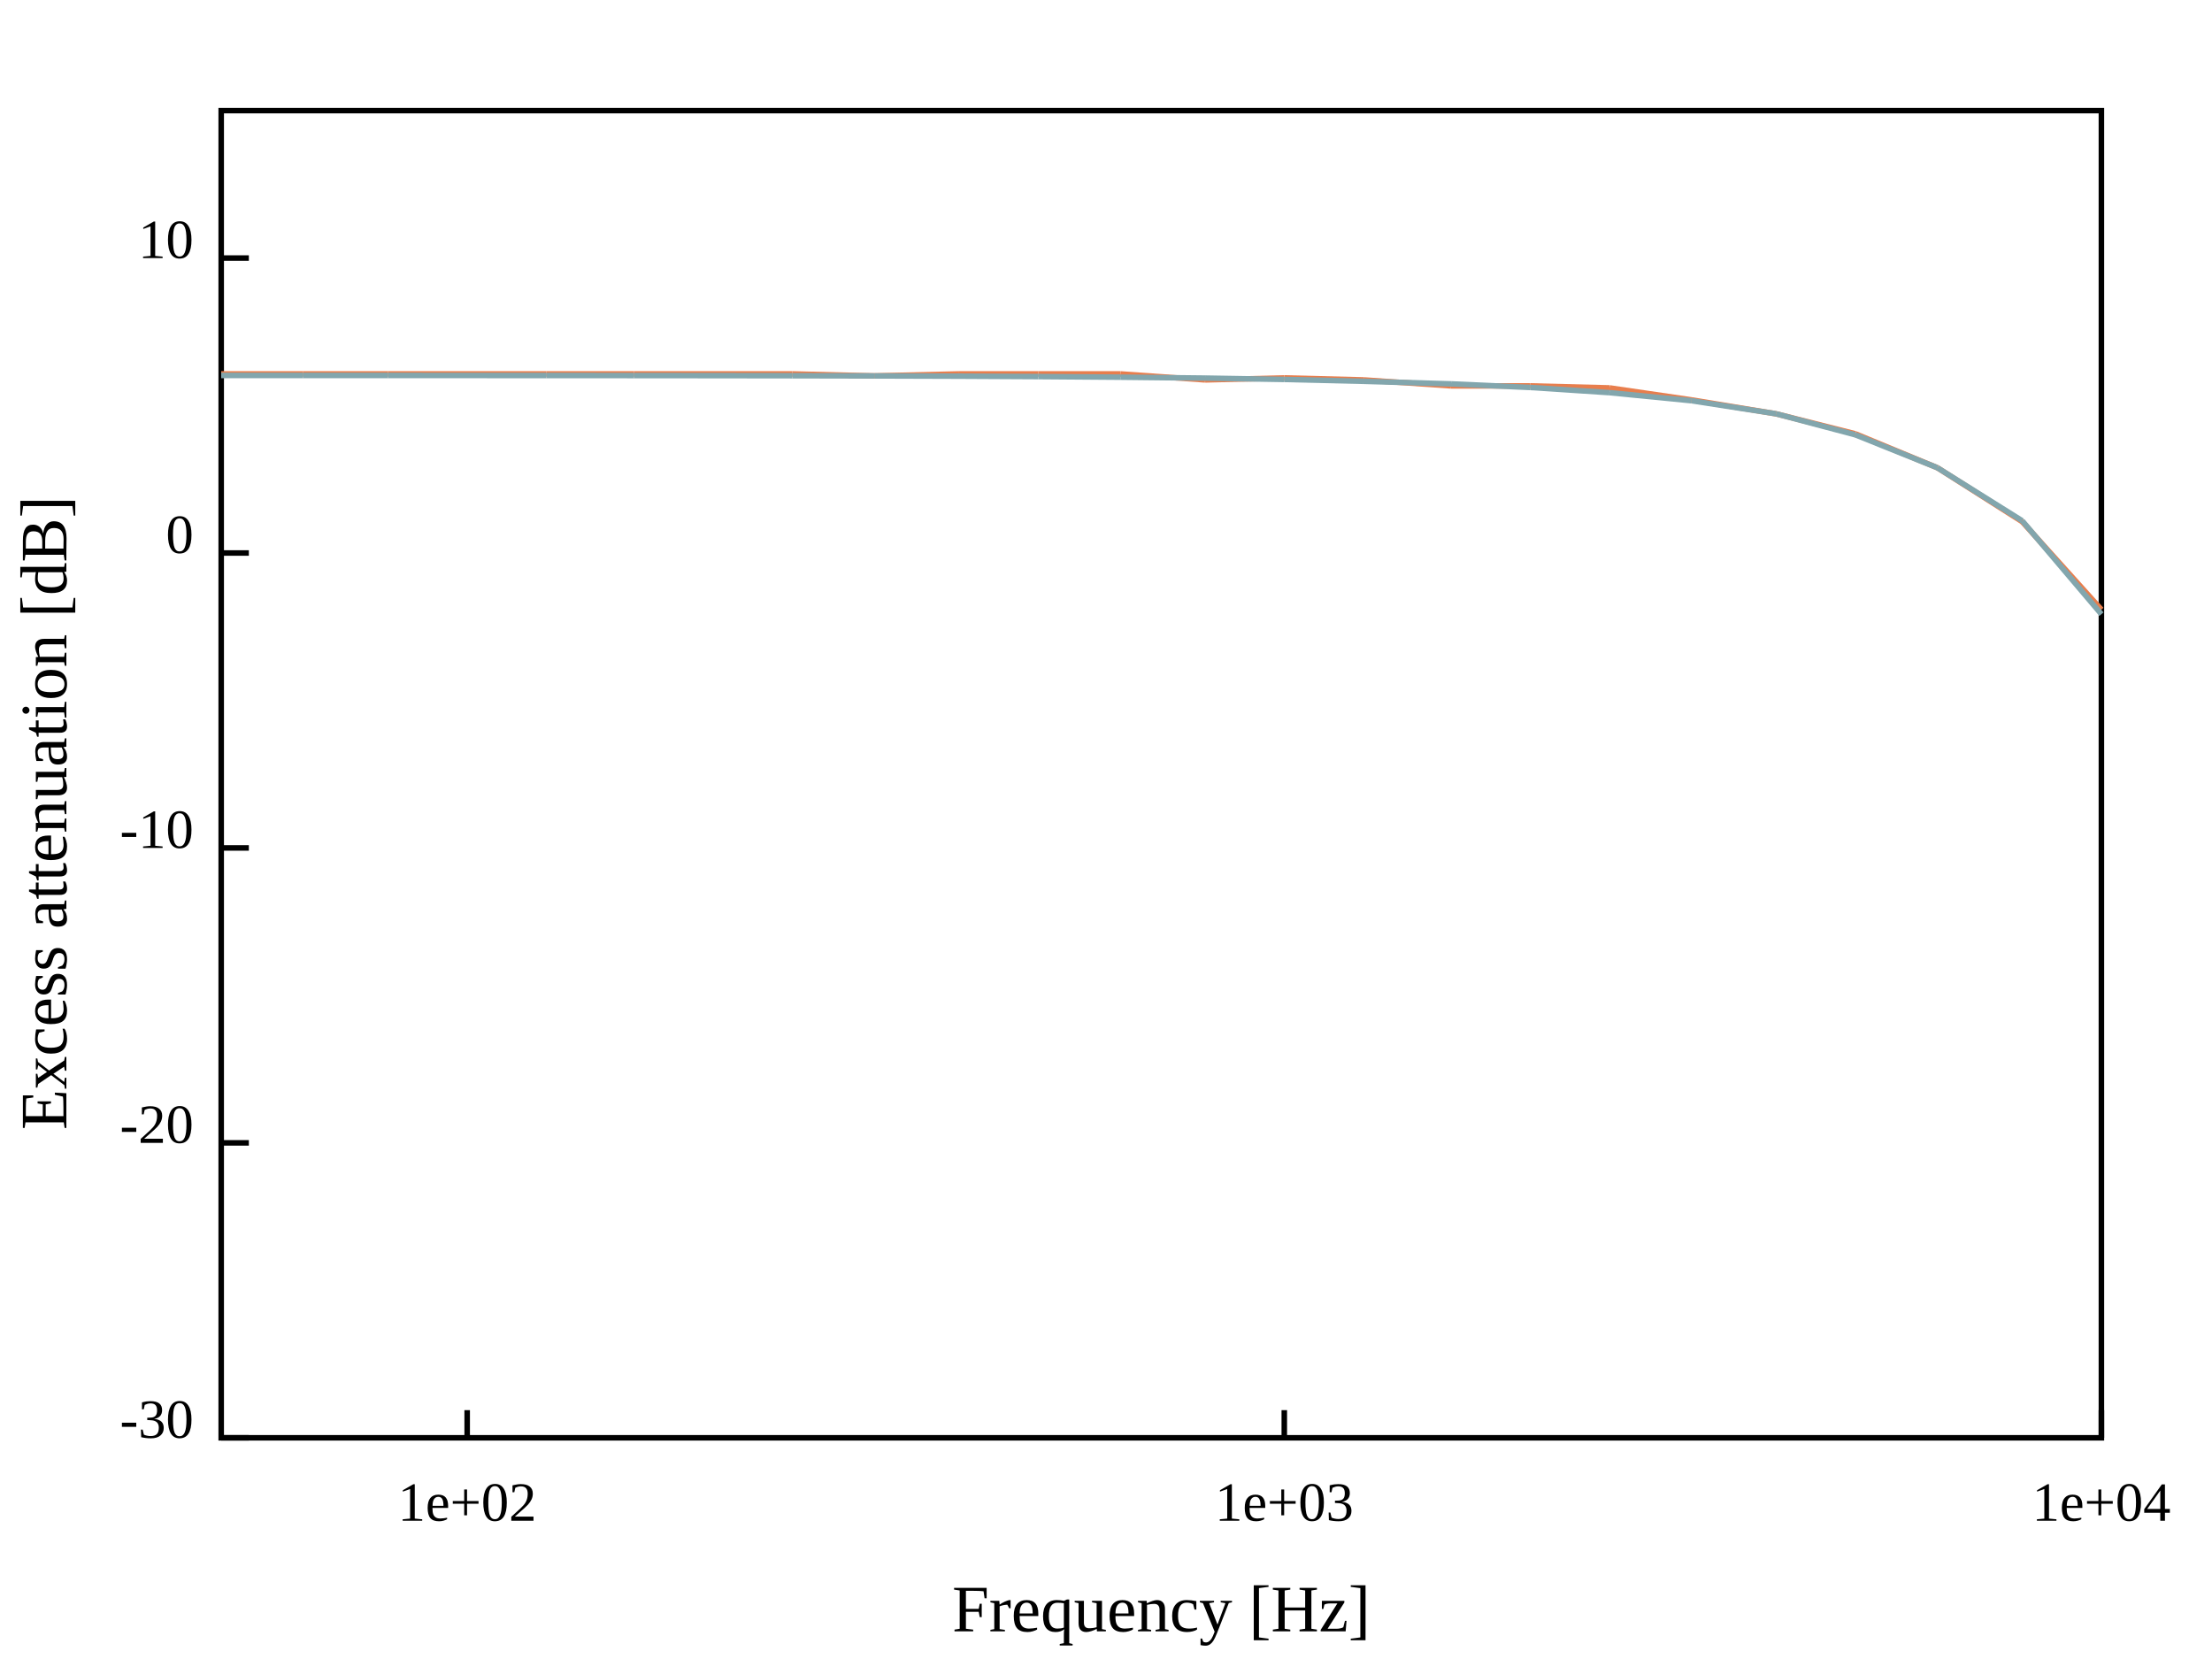
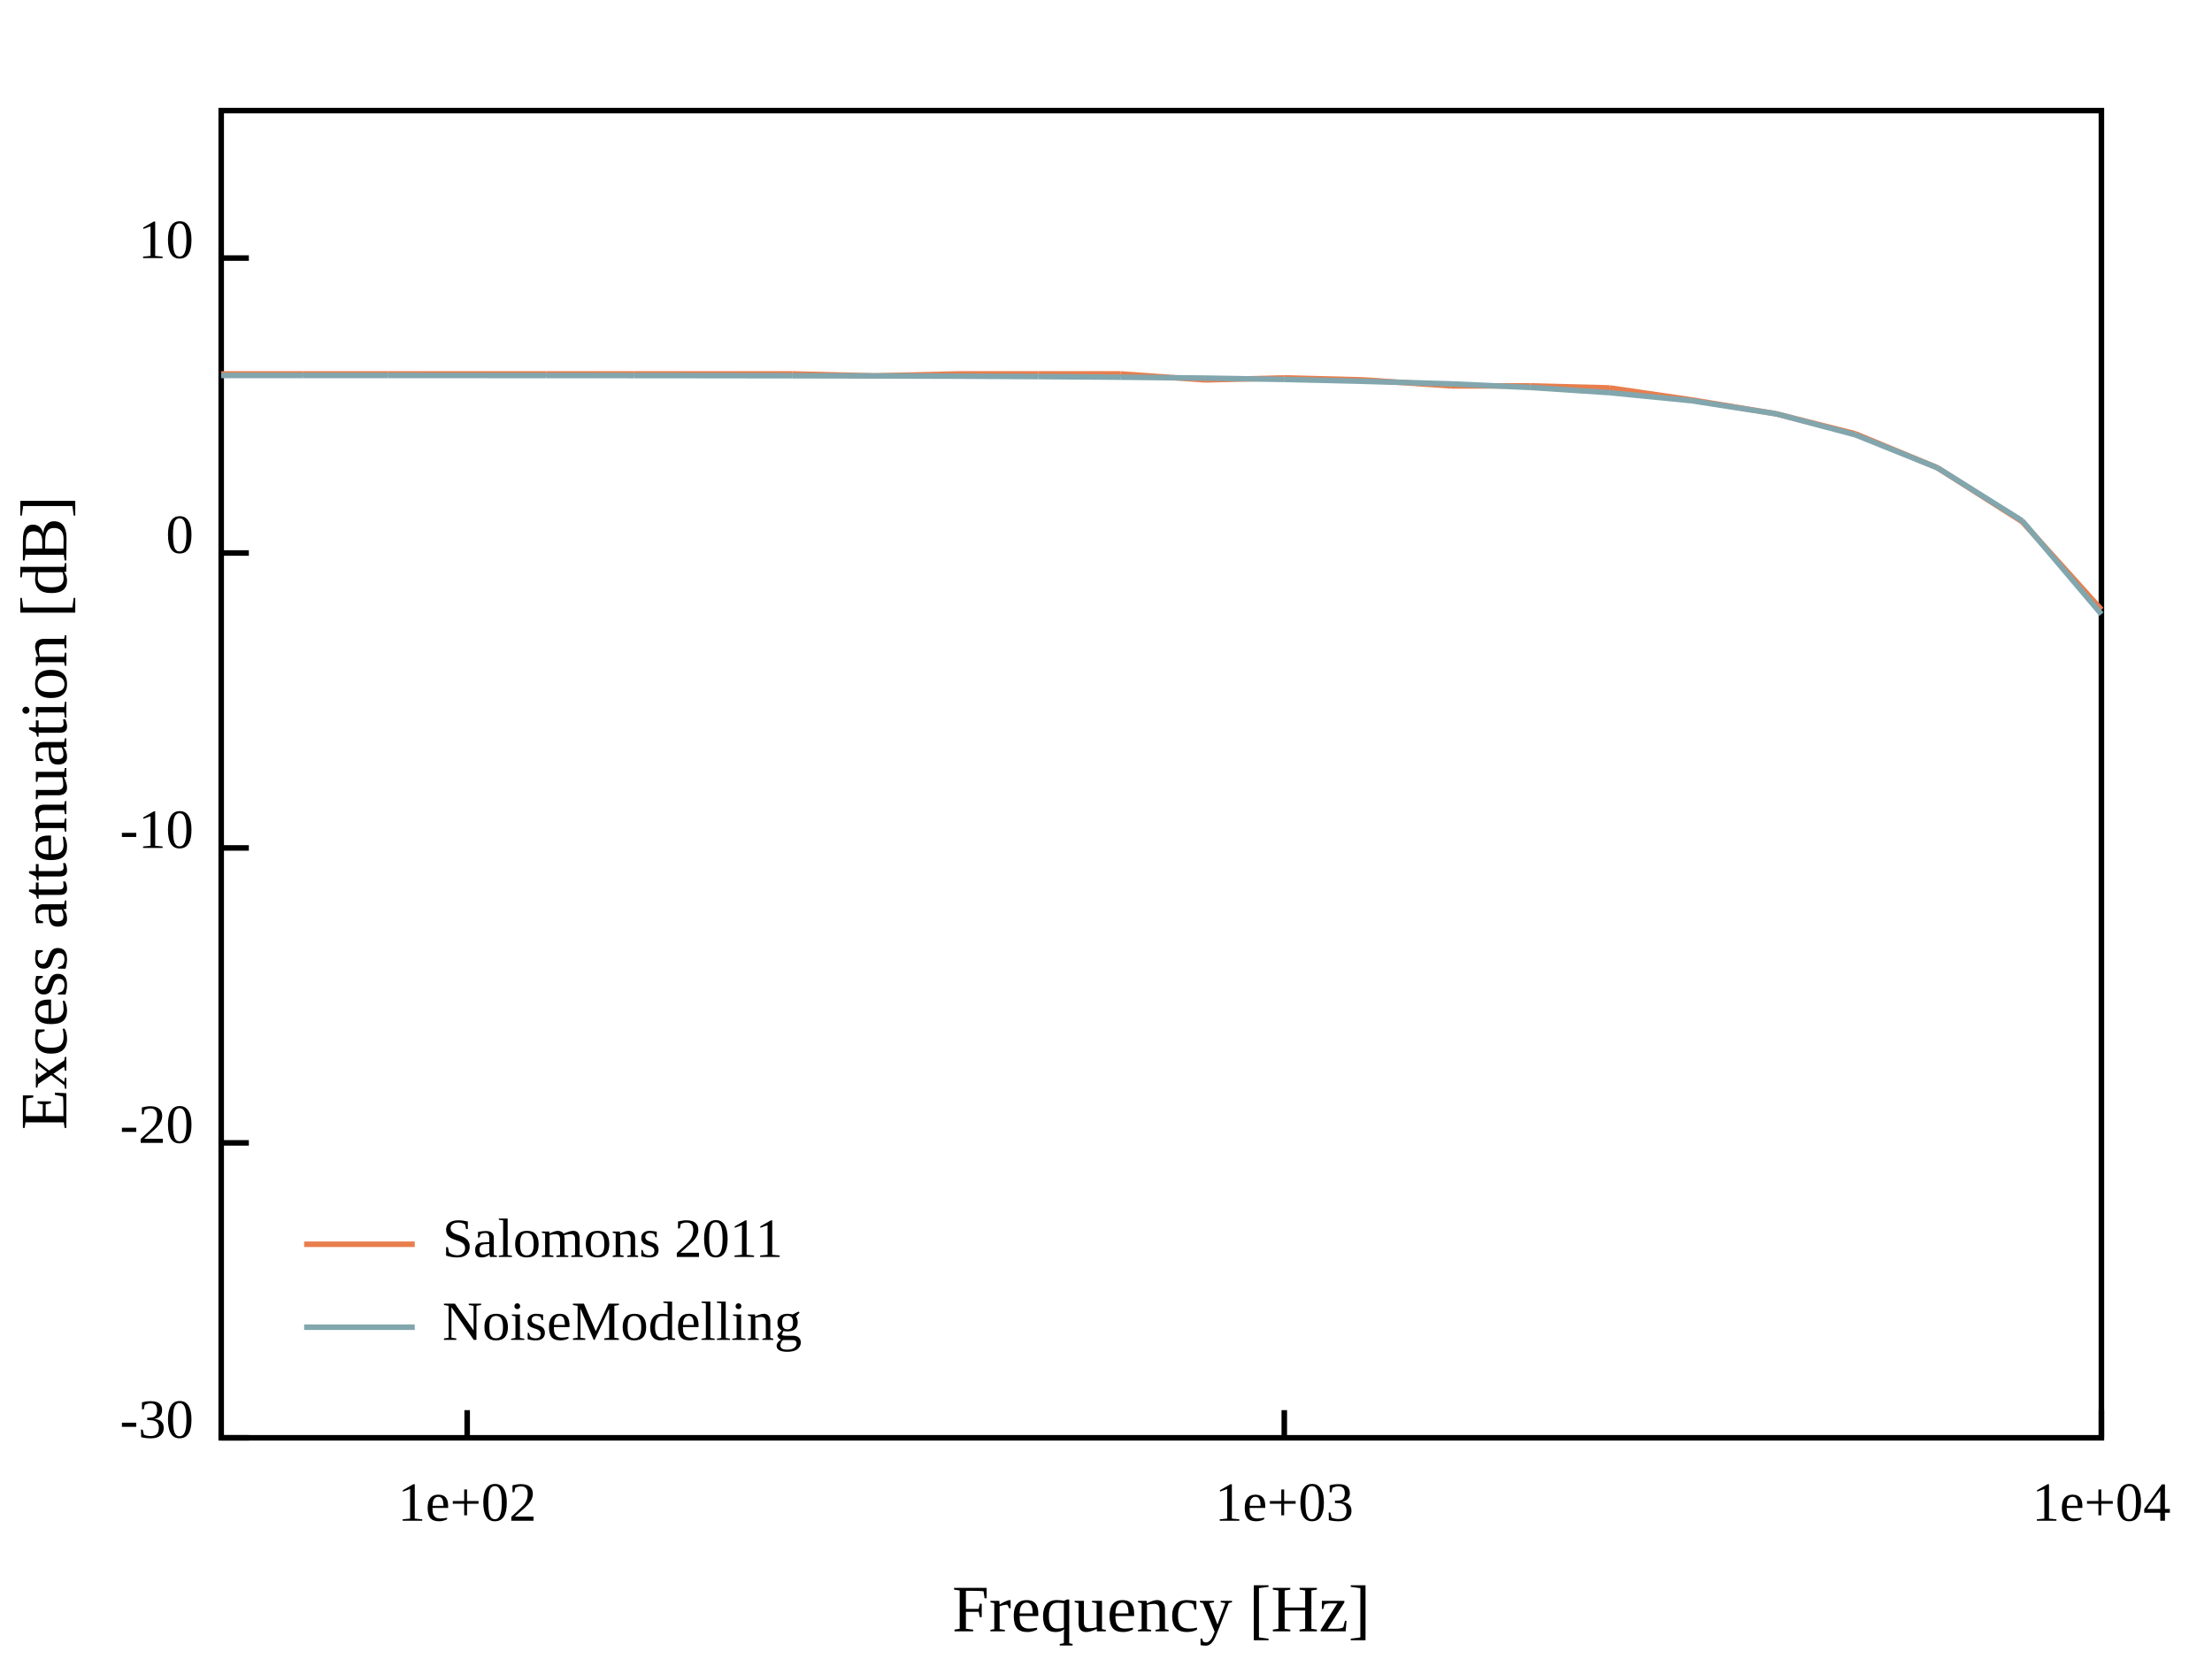
<svg height="300" width="400">
  <rect width="400" height="300" x="0" y="0" style="fill:white; stroke:none" />
  <rect width="340" height="240" x="40" y="20" style="fill:none; stroke-width:1;stroke:black" />
  <line x1="40" y1="260" x2="45" y2="260" style="fill:none; stroke-width:1; stroke:black" />
  <text x="35" y="260" text-anchor="end" style="stroke:none; fill:black; font-size:smaller">-30</text>
  <line x1="40" y1="206.667" x2="45" y2="206.667" style="fill:none; stroke-width:1; stroke:black" />
  <text x="35" y="206.667" text-anchor="end" style="stroke:none; fill:black; font-size:smaller">-20</text>
  <line x1="40" y1="153.333" x2="45" y2="153.333" style="fill:none; stroke-width:1; stroke:black" />
  <text x="35" y="153.333" text-anchor="end" style="stroke:none; fill:black; font-size:smaller">-10</text>
  <line x1="40" y1="100" x2="45" y2="100" style="fill:none; stroke-width:1; stroke:black" />
  <text x="35" y="100" text-anchor="end" style="stroke:none; fill:black; font-size:smaller">0</text>
  <line x1="40" y1="46.667" x2="45" y2="46.667" style="fill:none; stroke-width:1; stroke:black" />
  <text x="35" y="46.667" text-anchor="end" style="stroke:none; fill:black; font-size:smaller">10</text>
  <line x1="84.48" y1="260" x2="84.48" y2="255" style="fill:none; stroke-width:1; stroke:black" />
  <text x="84.48" y="275" text-anchor="middle" style="stroke:none; fill:black; font-size:smaller">1e+02</text>
  <line x1="232.24" y1="260" x2="232.24" y2="255" style="fill:none; stroke-width:1; stroke:black" />
  <text x="232.24" y="275" text-anchor="middle" style="stroke:none; fill:black; font-size:smaller">1e+03</text>
  <line x1="380" y1="260" x2="380" y2="255" style="fill:none; stroke-width:1; stroke:black" />
  <text x="380" y="275" text-anchor="middle" style="stroke:none; fill:black; font-size:smaller">1e+04</text>
  <line x1="40" y1="67.615" x2="54.831" y2="67.615" style="fill:none; stroke-width:1; stroke:rgb(232,126,77)" />
  <line x1="54.831" y1="67.615" x2="70.161" y2="67.615" style="fill:none; stroke-width:1; stroke:rgb(232,126,77)" />
  <line x1="70.161" y1="67.615" x2="84.48" y2="67.615" style="fill:none; stroke-width:1; stroke:rgb(232,126,77)" />
  <line x1="84.48" y1="67.615" x2="98.8" y2="67.615" style="fill:none; stroke-width:1; stroke:rgb(232,126,77)" />
  <line x1="98.8" y1="67.615" x2="114.641" y2="67.615" style="fill:none; stroke-width:1; stroke:rgb(232,126,77)" />
  <line x1="114.641" y1="67.615" x2="128.96" y2="67.615" style="fill:none; stroke-width:1; stroke:rgb(232,126,77)" />
  <line x1="128.96" y1="67.615" x2="143.28" y2="67.615" style="fill:none; stroke-width:1; stroke:rgb(232,126,77)" />
  <line x1="143.28" y1="67.615" x2="158.11" y2="67.976" style="fill:none; stroke-width:1; stroke:rgb(232,126,77)" />
  <line x1="158.11" y1="67.976" x2="173.441" y2="67.615" style="fill:none; stroke-width:1; stroke:rgb(232,126,77)" />
  <line x1="173.441" y1="67.615" x2="187.76" y2="67.615" style="fill:none; stroke-width:1; stroke:rgb(232,126,77)" />
  <line x1="187.76" y1="67.615" x2="202.591" y2="67.615" style="fill:none; stroke-width:1; stroke:rgb(232,126,77)" />
  <line x1="202.591" y1="67.615" x2="217.921" y2="68.698" style="fill:none; stroke-width:1; stroke:rgb(232,126,77)" />
  <line x1="217.921" y1="68.698" x2="232.24" y2="68.337" style="fill:none; stroke-width:1; stroke:rgb(232,126,77)" />
  <line x1="232.24" y1="68.337" x2="246.559" y2="68.698" style="fill:none; stroke-width:1; stroke:rgb(232,126,77)" />
  <line x1="246.559" y1="68.698" x2="262.401" y2="69.782" style="fill:none; stroke-width:1; stroke:rgb(232,126,77)" />
  <line x1="262.401" y1="69.782" x2="276.72" y2="69.782" style="fill:none; stroke-width:1; stroke:rgb(232,126,77)" />
  <line x1="276.72" y1="69.782" x2="291.04" y2="70.143" style="fill:none; stroke-width:1; stroke:rgb(232,126,77)" />
  <line x1="291.04" y1="70.143" x2="305.87" y2="72.31" style="fill:none; stroke-width:1; stroke:rgb(232,126,77)" />
  <line x1="305.87" y1="72.31" x2="321.2" y2="74.838" style="fill:none; stroke-width:1; stroke:rgb(232,126,77)" />
  <line x1="321.2" y1="74.838" x2="335.52" y2="78.45" style="fill:none; stroke-width:1; stroke:rgb(232,126,77)" />
  <line x1="335.52" y1="78.45" x2="350.351" y2="84.59" style="fill:none; stroke-width:1; stroke:rgb(232,126,77)" />
  <line x1="350.351" y1="84.59" x2="365.681" y2="94.342" style="fill:none; stroke-width:1; stroke:rgb(232,126,77)" />
  <line x1="365.681" y1="94.342" x2="380" y2="110.233" style="fill:none; stroke-width:1; stroke:rgb(232,126,77)" />
  <line x1="40" y1="67.893" x2="54.831" y2="67.894" style="fill:none; stroke-width:1; stroke:rgb(130,166,173)" />
  <line x1="54.831" y1="67.894" x2="70.161" y2="67.896" style="fill:none; stroke-width:1; stroke:rgb(130,166,173)" />
  <line x1="70.161" y1="67.896" x2="84.48" y2="67.899" style="fill:none; stroke-width:1; stroke:rgb(130,166,173)" />
  <line x1="84.48" y1="67.899" x2="98.8" y2="67.904" style="fill:none; stroke-width:1; stroke:rgb(130,166,173)" />
  <line x1="98.8" y1="67.904" x2="114.641" y2="67.911" style="fill:none; stroke-width:1; stroke:rgb(130,166,173)" />
  <line x1="114.641" y1="67.911" x2="128.96" y2="67.924" style="fill:none; stroke-width:1; stroke:rgb(130,166,173)" />
  <line x1="128.96" y1="67.924" x2="143.28" y2="67.943" style="fill:none; stroke-width:1; stroke:rgb(130,166,173)" />
  <line x1="143.28" y1="67.943" x2="158.11" y2="67.974" style="fill:none; stroke-width:1; stroke:rgb(130,166,173)" />
  <line x1="158.11" y1="67.974" x2="173.441" y2="68.022" style="fill:none; stroke-width:1; stroke:rgb(130,166,173)" />
  <line x1="173.441" y1="68.022" x2="187.76" y2="68.096" style="fill:none; stroke-width:1; stroke:rgb(130,166,173)" />
  <line x1="187.76" y1="68.096" x2="202.591" y2="68.207" style="fill:none; stroke-width:1; stroke:rgb(130,166,173)" />
  <line x1="202.591" y1="68.207" x2="217.921" y2="68.373" style="fill:none; stroke-width:1; stroke:rgb(130,166,173)" />
  <line x1="217.921" y1="68.373" x2="232.24" y2="68.612" style="fill:none; stroke-width:1; stroke:rgb(130,166,173)" />
  <line x1="232.24" y1="68.612" x2="246.559" y2="68.951" style="fill:none; stroke-width:1; stroke:rgb(130,166,173)" />
  <line x1="246.559" y1="68.951" x2="262.401" y2="69.418" style="fill:none; stroke-width:1; stroke:rgb(130,166,173)" />
  <line x1="262.401" y1="69.418" x2="276.72" y2="70.065" style="fill:none; stroke-width:1; stroke:rgb(130,166,173)" />
  <line x1="276.72" y1="70.065" x2="291.04" y2="71.003" style="fill:none; stroke-width:1; stroke:rgb(130,166,173)" />
  <line x1="291.04" y1="71.003" x2="305.87" y2="72.463" style="fill:none; stroke-width:1; stroke:rgb(130,166,173)" />
  <line x1="305.87" y1="72.463" x2="321.2" y2="74.833" style="fill:none; stroke-width:1; stroke:rgb(130,166,173)" />
  <line x1="321.2" y1="74.833" x2="335.52" y2="78.634" style="fill:none; stroke-width:1; stroke:rgb(130,166,173)" />
  <line x1="335.52" y1="78.634" x2="350.351" y2="84.59" style="fill:none; stroke-width:1; stroke:rgb(130,166,173)" />
  <line x1="350.351" y1="84.59" x2="365.681" y2="94.177" style="fill:none; stroke-width:1; stroke:rgb(130,166,173)" />
  <line x1="365.681" y1="94.177" x2="380" y2="111.064" style="fill:none; stroke-width:1; stroke:rgb(130,166,173)" />
  <text x="210" y="295" text-anchor="middle" style="stroke:none; fill:black">Frequency [Hz]</text>
  <text x="5" y="140" transform="rotate(-90, 12, 140)" text-anchor="middle" style="stroke:none; fill:black">Excess attenuation [dB]</text>
+   <line x1="55" y1="225" x2="75" y2="225" style="fill:none; stroke-width:1; stroke:rgb(232,126,77)" />
+   <text x="80" y="225" dominant-baseline="middle" style="stroke:none; fill:black; font-size:smaller">Salomons 2011</text>
+   <line x1="55" y1="240" x2="75" y2="240" style="fill:none; stroke-width:1; stroke:rgb(130,166,173)" />
+   <text x="80" y="240" dominant-baseline="middle" style="stroke:none; fill:black; font-size:smaller">NoiseModelling</text>
</svg>
